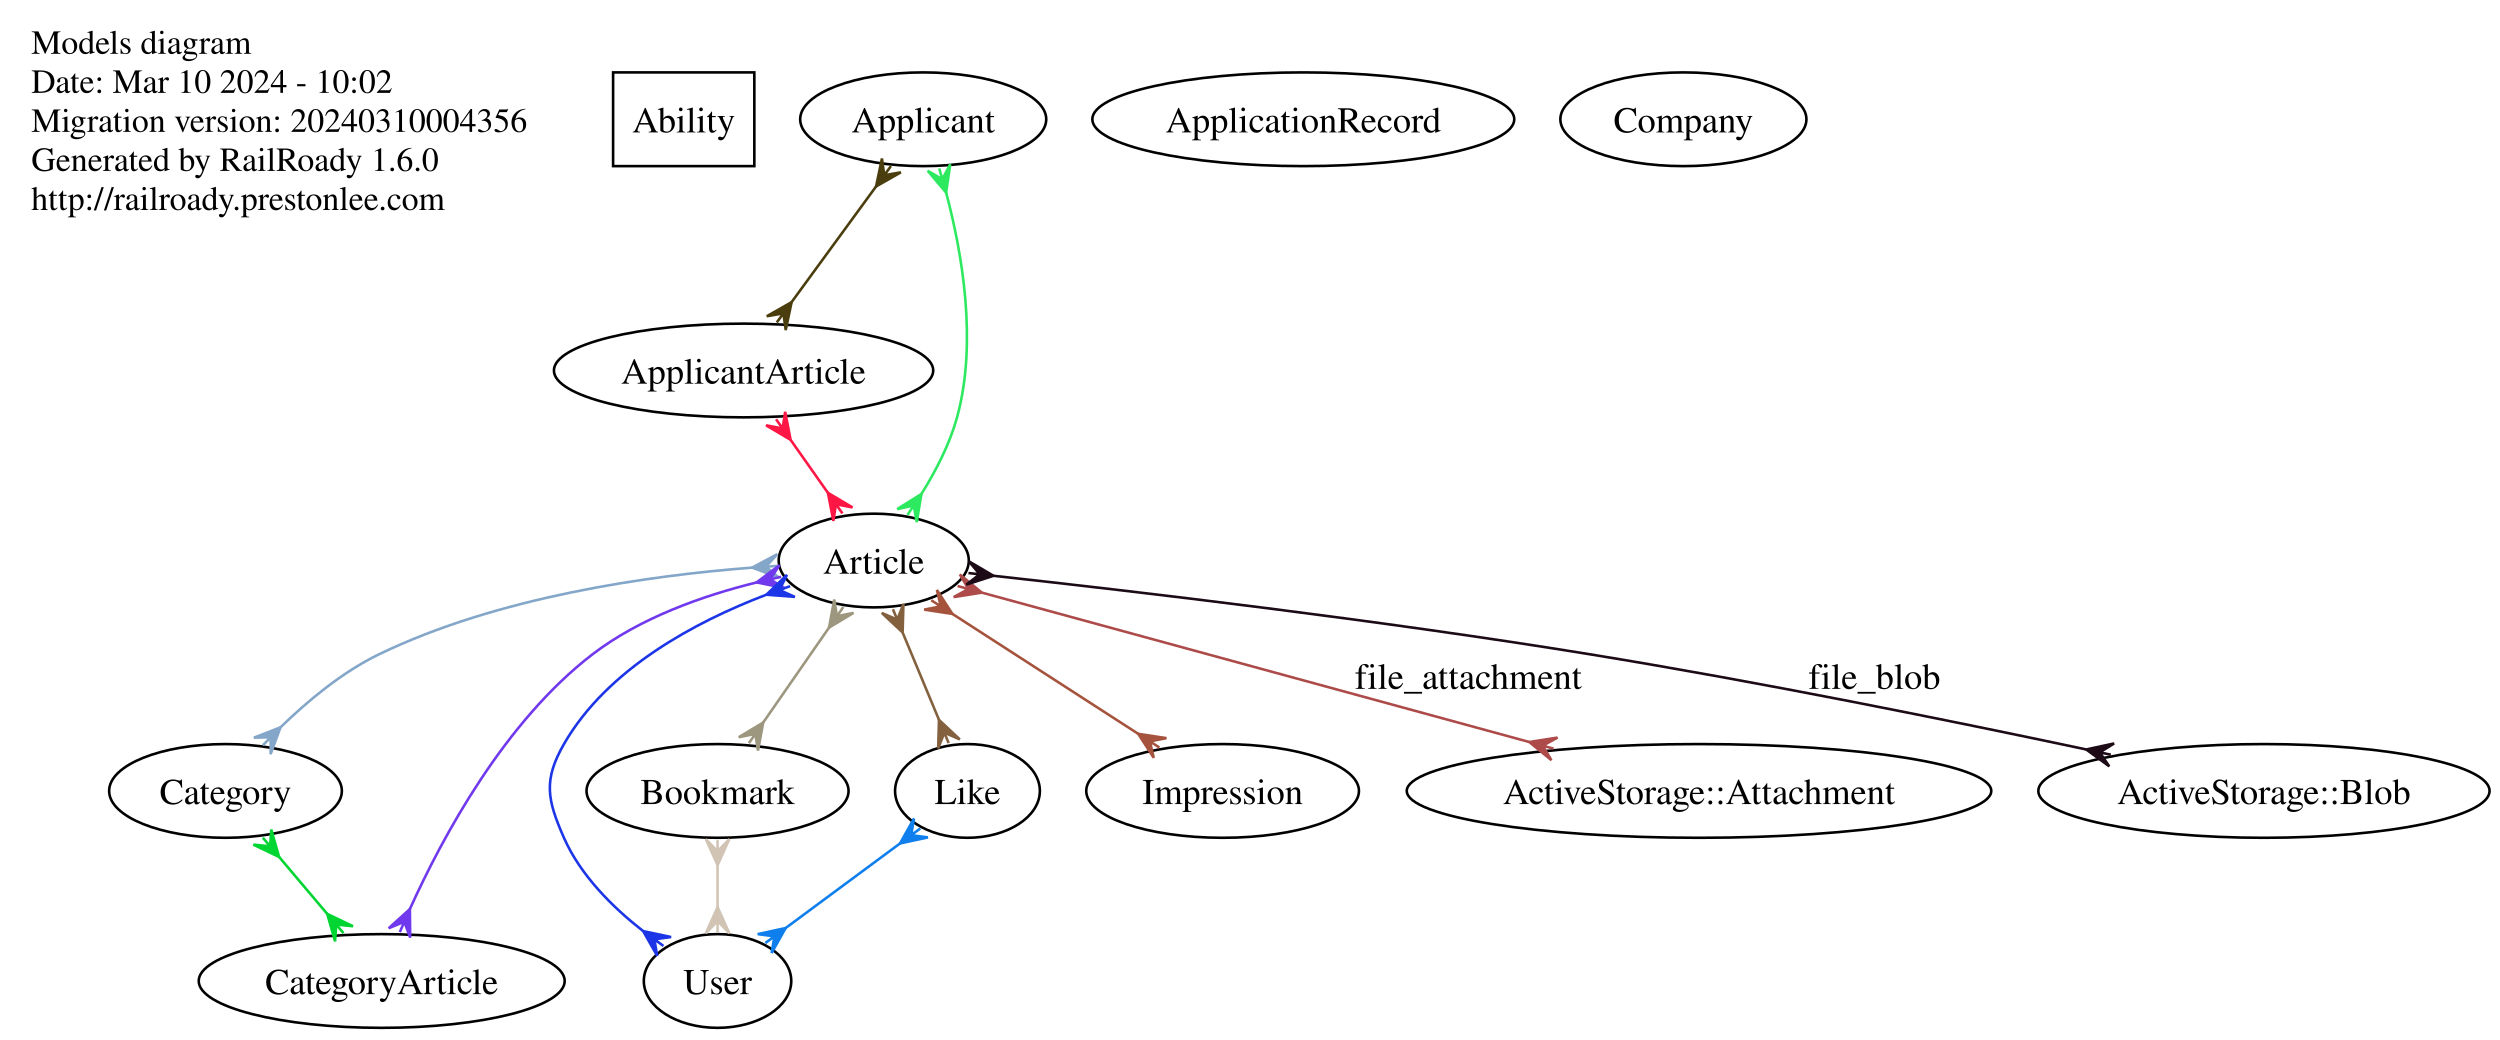
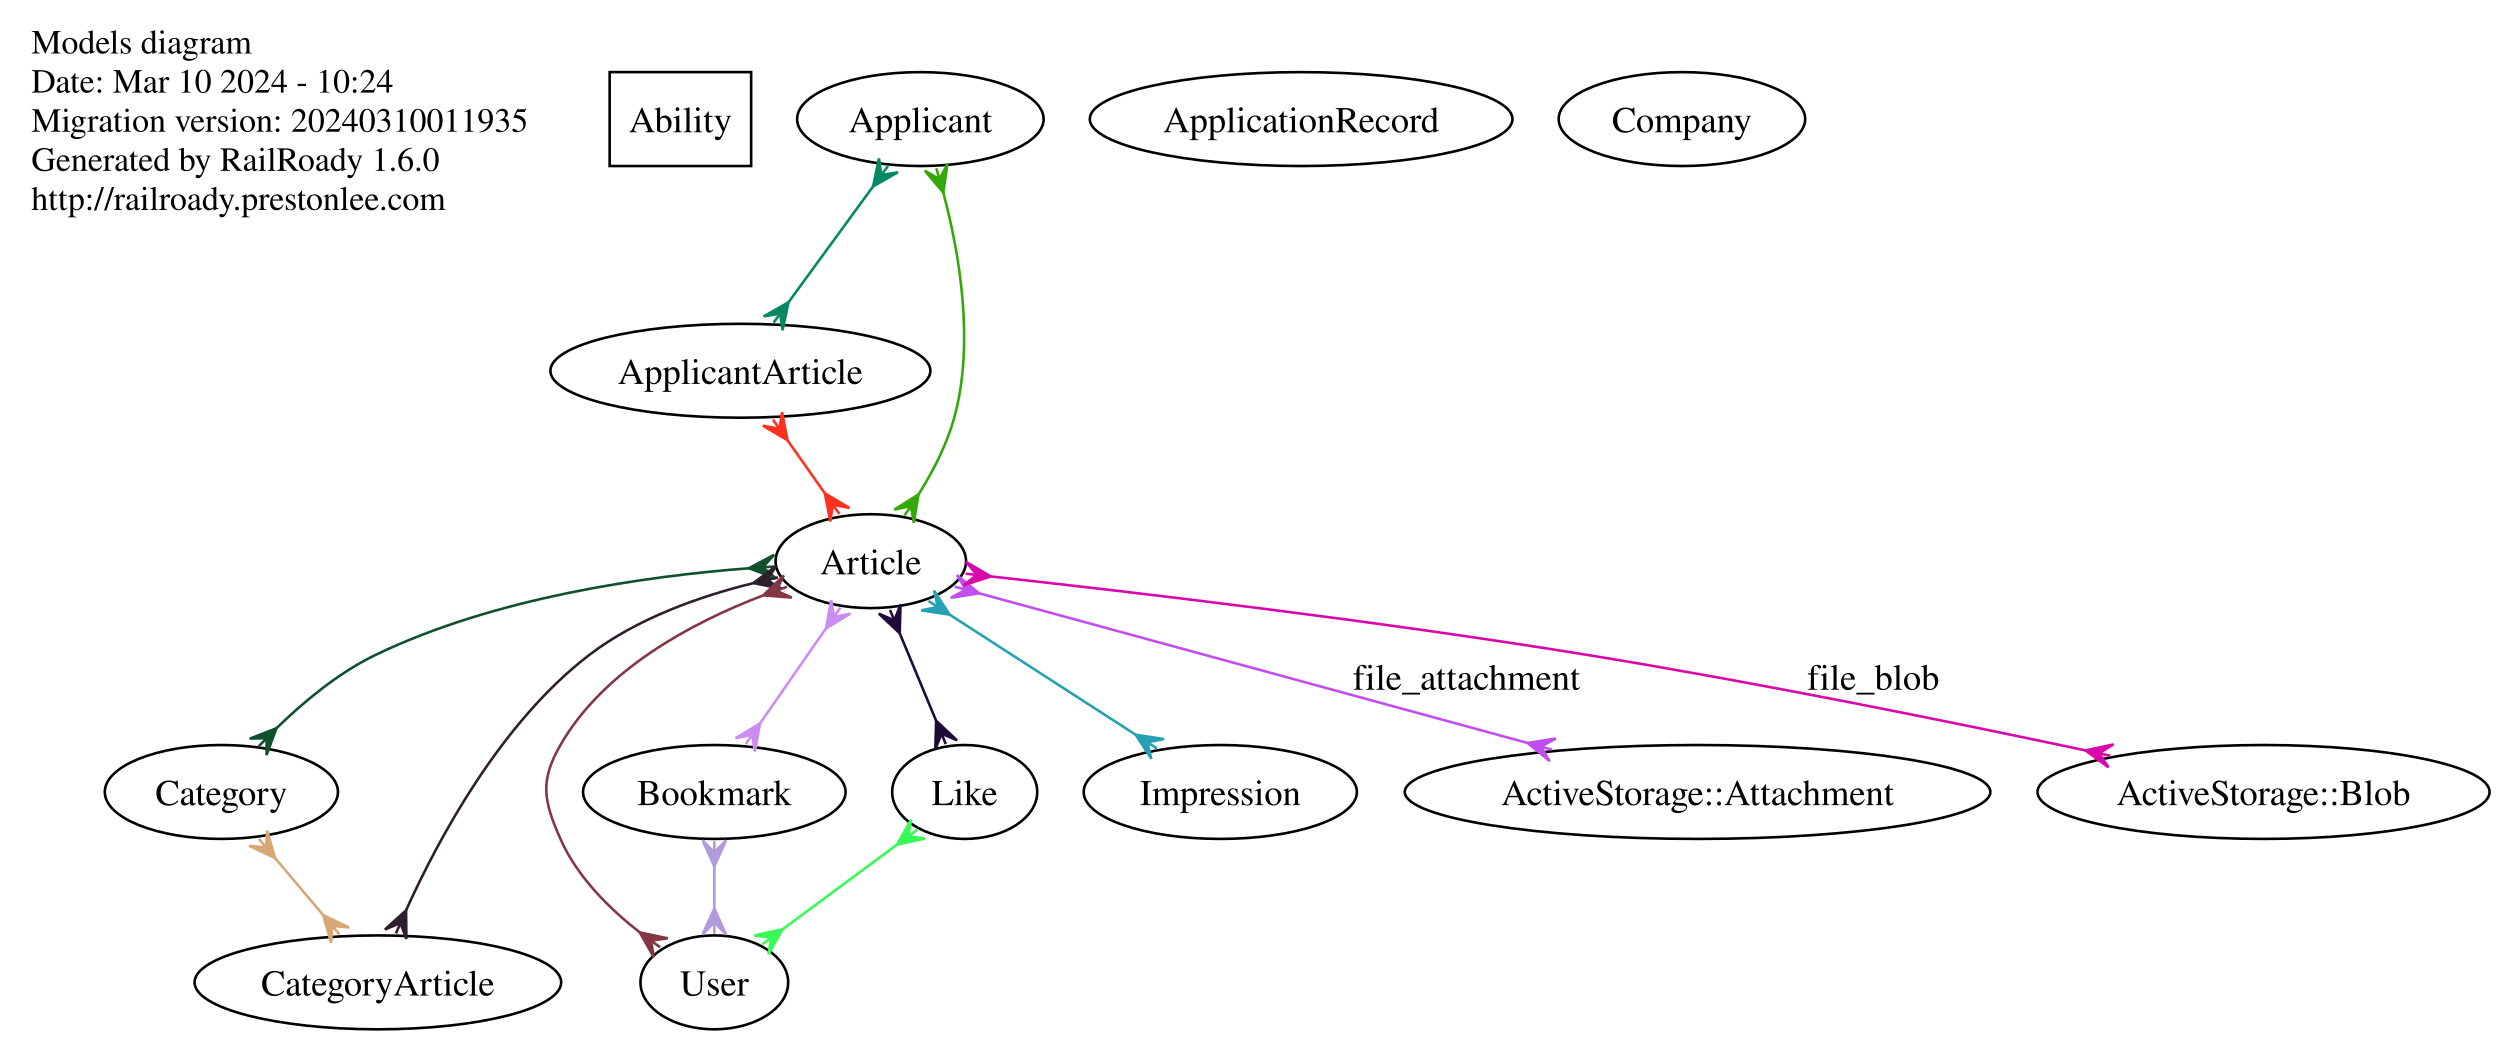
- <svg xmlns="http://www.w3.org/2000/svg" width="960pt" height="399pt" viewBox="0.00 0.00 960.29 398.50">
+ <svg xmlns="http://www.w3.org/2000/svg" width="959pt" height="399pt" viewBox="0.00 0.00 958.54 398.50">
  <g id="graph0" class="graph" transform="scale(1 1) rotate(0) translate(4 394.5)">
-     <polygon fill="none" stroke="none" points="-4,4 -4,-394.5 956.29,-394.5 956.29,4 -4,4" />
+     <polygon fill="none" stroke="none" points="-4,4 -4,-394.5 954.54,-394.5 954.54,4 -4,4" />
    <g id="node1" class="node">
      <text text-anchor="start" x="8" y="-374.15" font-family="Times,serif" font-size="13.00">Models diagram</text>
-       <text text-anchor="start" x="8" y="-359.15" font-family="Times,serif" font-size="13.00">Date: Mar 10 2024 - 10:02</text>
-       <text text-anchor="start" x="8" y="-344.15" font-family="Times,serif" font-size="13.00">Migration version: 20240310004356</text>
+       <text text-anchor="start" x="8" y="-359.15" font-family="Times,serif" font-size="13.00">Date: Mar 10 2024 - 10:24</text>
+       <text text-anchor="start" x="8" y="-344.15" font-family="Times,serif" font-size="13.00">Migration version: 20240310011935</text>
      <text text-anchor="start" x="8" y="-329.15" font-family="Times,serif" font-size="13.00">Generated by RailRoady 1.6.0</text>
      <text text-anchor="start" x="8" y="-314.15" font-family="Times,serif" font-size="13.00">http://railroady.prestonlee.com</text>
    </g>
    <g id="node2" class="node">
-       <polygon fill="none" stroke="black" points="285.75,-367 231.5,-367 231.5,-331 285.75,-331 285.75,-367" />
-       <text text-anchor="middle" x="258.62" y="-343.95" font-family="Times,serif" font-size="14.00">Ability</text>
+       <polygon fill="none" stroke="black" points="284,-367 229.75,-367 229.75,-331 284,-331 284,-367" />
+       <text text-anchor="middle" x="256.88" y="-343.95" font-family="Times,serif" font-size="14.00">Ability</text>
    </g>
    <g id="node3" class="node">
-       <ellipse fill="none" stroke="black" cx="350.62" cy="-349" rx="47.26" ry="18" />
-       <text text-anchor="middle" x="350.62" y="-343.95" font-family="Times,serif" font-size="14.00">Applicant</text>
+       <ellipse fill="none" stroke="black" cx="348.88" cy="-349" rx="47.26" ry="18" />
+       <text text-anchor="middle" x="348.88" y="-343.95" font-family="Times,serif" font-size="14.00">Applicant</text>
    </g>
    <g id="node4" class="node">
-       <ellipse fill="none" stroke="black" cx="281.62" cy="-252.5" rx="72.85" ry="18" />
-       <text text-anchor="middle" x="281.62" y="-247.45" font-family="Times,serif" font-size="14.00">ApplicantArticle</text>
+       <ellipse fill="none" stroke="black" cx="279.88" cy="-252.5" rx="72.85" ry="18" />
+       <text text-anchor="middle" x="279.88" y="-247.45" font-family="Times,serif" font-size="14.00">ApplicantArticle</text>
    </g>
    <g id="edge1" class="edge">
-       <path fill="none" stroke="#4b3e0e" d="M332.62,-323.34C322.55,-309.55 310.03,-292.4 299.91,-278.55" />
-       <polygon fill="#4b3e0e" stroke="#4b3e0e" points="332.51,-323.19 334.77,-333.92 335.66,-327.5 338.21,-331 338.21,-331 338.21,-331 335.66,-327.5 342.04,-328.62 332.51,-323.19" />
-       <polygon fill="#4b3e0e" stroke="#4b3e0e" points="300.07,-278.75 297.8,-268.02 296.92,-274.45 294.37,-270.95 294.37,-270.95 294.37,-270.95 296.92,-274.45 290.53,-273.33 300.07,-278.75" />
+       <path fill="none" stroke="#048963" d="M330.87,-323.34C320.8,-309.55 308.28,-292.4 298.16,-278.55" />
+       <polygon fill="#048963" stroke="#048963" points="330.76,-323.19 333.02,-333.92 333.91,-327.5 336.46,-331 336.46,-331 336.46,-331 333.91,-327.5 340.29,-328.62 330.76,-323.19" />
+       <polygon fill="#048963" stroke="#048963" points="298.32,-278.75 296.05,-268.02 295.17,-274.45 292.62,-270.95 292.62,-270.95 292.62,-270.95 295.17,-274.45 288.78,-273.33 298.32,-278.75" />
    </g>
    <g id="node6" class="node">
-       <ellipse fill="none" stroke="black" cx="331.62" cy="-179.5" rx="36.51" ry="18" />
-       <text text-anchor="middle" x="331.62" y="-174.45" font-family="Times,serif" font-size="14.00">Article</text>
+       <ellipse fill="none" stroke="black" cx="329.88" cy="-179.5" rx="36.51" ry="18" />
+       <text text-anchor="middle" x="329.88" y="-174.45" font-family="Times,serif" font-size="14.00">Article</text>
    </g>
    <g id="edge2" class="edge">
-       <path fill="none" stroke="#2ce960" d="M359.4,-320.91C365.6,-297.63 371.53,-263.36 363.62,-234.5 360.8,-224.2 355.45,-213.88 349.93,-205.06" />
-       <polygon fill="#2ce960" stroke="#2ce960" points="359.42,-320.83 352.34,-329.21 357.95,-325.96 356.76,-330.13 356.76,-330.13 356.76,-330.13 357.95,-325.96 361,-331.69 359.42,-320.83" />
-       <polygon fill="#2ce960" stroke="#2ce960" points="349.93,-205.07 348.13,-194.25 346.97,-200.63 344.57,-197.03 344.57,-197.03 344.57,-197.03 346.97,-200.63 340.64,-199.25 349.93,-205.07" />
+       <path fill="none" stroke="#34a809" d="M357.65,-320.91C363.85,-297.63 369.78,-263.36 361.88,-234.5 359.05,-224.2 353.7,-213.88 348.18,-205.06" />
+       <polygon fill="#34a809" stroke="#34a809" points="357.67,-320.83 350.59,-329.21 356.2,-325.96 355.01,-330.13 355.01,-330.13 355.01,-330.13 356.2,-325.96 359.25,-331.69 357.67,-320.83" />
+       <polygon fill="#34a809" stroke="#34a809" points="348.18,-205.07 346.38,-194.25 345.22,-200.63 342.82,-197.03 342.82,-197.03 342.82,-197.03 345.22,-200.63 338.89,-199.25 348.18,-205.07" />
    </g>
    <g id="edge3" class="edge">
-       <path fill="none" stroke="#fe1645" d="M299.67,-225.87C304.43,-219.12 309.55,-211.84 314.27,-205.14" />
-       <polygon fill="#fe1645" stroke="#fe1645" points="299.68,-225.86 290.24,-231.45 296.61,-230.22 294.11,-233.77 294.11,-233.77 294.11,-233.77 296.61,-230.22 297.6,-236.63 299.68,-225.86" />
-       <polygon fill="#fe1645" stroke="#fe1645" points="314.03,-205.49 323.46,-199.9 317.1,-201.13 319.59,-197.59 319.59,-197.59 319.59,-197.59 317.1,-201.13 316.11,-194.72 314.03,-205.49" />
+       <path fill="none" stroke="#fe311f" d="M297.92,-225.87C302.68,-219.12 307.8,-211.84 312.52,-205.14" />
+       <polygon fill="#fe311f" stroke="#fe311f" points="297.93,-225.86 288.49,-231.45 294.86,-230.22 292.36,-233.77 292.36,-233.77 292.36,-233.77 294.86,-230.22 295.85,-236.63 297.93,-225.86" />
+       <polygon fill="#fe311f" stroke="#fe311f" points="312.28,-205.49 321.71,-199.9 315.35,-201.13 317.84,-197.59 317.84,-197.59 317.84,-197.59 315.35,-201.13 314.36,-194.72 312.28,-205.49" />
    </g>
    <g id="node5" class="node">
-       <ellipse fill="none" stroke="black" cx="496.62" cy="-349" rx="81.04" ry="18" />
-       <text text-anchor="middle" x="496.62" y="-343.95" font-family="Times,serif" font-size="14.00">ApplicationRecord</text>
+       <ellipse fill="none" stroke="black" cx="494.88" cy="-349" rx="81.04" ry="18" />
+       <text text-anchor="middle" x="494.88" y="-343.95" font-family="Times,serif" font-size="14.00">ApplicationRecord</text>
    </g>
    <g id="node7" class="node">
-       <ellipse fill="none" stroke="black" cx="271.62" cy="-91" rx="50.33" ry="18" />
-       <text text-anchor="middle" x="271.62" y="-85.95" font-family="Times,serif" font-size="14.00">Bookmark</text>
+       <ellipse fill="none" stroke="black" cx="269.88" cy="-91" rx="50.33" ry="18" />
+       <text text-anchor="middle" x="269.88" y="-85.95" font-family="Times,serif" font-size="14.00">Bookmark</text>
    </g>
    <g id="edge5" class="edge">
-       <path fill="none" stroke="#9d9780" d="M314.47,-153.77C306.51,-142.29 297.05,-128.66 289.05,-117.13" />
-       <polygon fill="#9d9780" stroke="#9d9780" points="314.45,-153.74 316.45,-164.52 317.49,-158.12 319.96,-161.68 319.96,-161.68 319.96,-161.68 317.49,-158.12 323.85,-159.39 314.45,-153.74" />
-       <polygon fill="#9d9780" stroke="#9d9780" points="289.16,-117.28 287.16,-106.5 286.12,-112.9 283.65,-109.34 283.65,-109.34 283.65,-109.34 286.12,-112.9 279.76,-111.63 289.16,-117.28" />
+       <path fill="none" stroke="#cc8df3" d="M312.72,-153.77C304.76,-142.29 295.3,-128.66 287.3,-117.13" />
+       <polygon fill="#cc8df3" stroke="#cc8df3" points="312.7,-153.74 314.7,-164.52 315.74,-158.12 318.21,-161.68 318.21,-161.68 318.21,-161.68 315.74,-158.12 322.1,-159.39 312.7,-153.74" />
+       <polygon fill="#cc8df3" stroke="#cc8df3" points="287.41,-117.28 285.41,-106.5 284.37,-112.9 281.9,-109.34 281.9,-109.34 281.9,-109.34 284.37,-112.9 278.01,-111.63 287.41,-117.28" />
    </g>
    <g id="node8" class="node">
-       <ellipse fill="none" stroke="black" cx="82.62" cy="-91" rx="44.7" ry="18" />
-       <text text-anchor="middle" x="82.62" y="-85.95" font-family="Times,serif" font-size="14.00">Category</text>
+       <ellipse fill="none" stroke="black" cx="80.88" cy="-91" rx="44.7" ry="18" />
+       <text text-anchor="middle" x="80.88" y="-85.95" font-family="Times,serif" font-size="14.00">Category</text>
    </g>
    <g id="edge8" class="edge">
-       <path fill="none" stroke="#83a6c9" d="M284.98,-176.78C245.15,-173.75 187.23,-165.53 141.62,-143.5 127.44,-136.65 114.01,-125.45 103.55,-115.24" />
-       <polygon fill="#83a6c9" stroke="#83a6c9" points="284.89,-176.78 294.56,-181.95 290.21,-177.14 294.53,-177.43 294.53,-177.43 294.53,-177.43 290.21,-177.14 295.17,-172.97 284.89,-176.78" />
-       <polygon fill="#83a6c9" stroke="#83a6c9" points="103.74,-115.43 99.94,-105.14 100,-111.63 96.97,-108.54 96.97,-108.54 96.97,-108.54 100,-111.63 93.52,-111.45 103.74,-115.43" />
+       <path fill="none" stroke="#0f502d" d="M283.23,-176.78C243.4,-173.75 185.48,-165.53 139.88,-143.5 125.69,-136.65 112.26,-125.45 101.8,-115.24" />
+       <polygon fill="#0f502d" stroke="#0f502d" points="283.14,-176.78 292.81,-181.95 288.46,-177.14 292.78,-177.43 292.78,-177.43 292.78,-177.43 288.46,-177.14 293.42,-172.97 283.14,-176.78" />
+       <polygon fill="#0f502d" stroke="#0f502d" points="101.99,-115.43 98.19,-105.14 98.25,-111.63 95.22,-108.54 95.22,-108.54 95.22,-108.54 98.25,-111.63 91.77,-111.45 101.99,-115.43" />
    </g>
    <g id="node9" class="node">
-       <ellipse fill="none" stroke="black" cx="142.62" cy="-18" rx="70.29" ry="18" />
-       <text text-anchor="middle" x="142.62" y="-12.95" font-family="Times,serif" font-size="14.00">CategoryArticle</text>
+       <ellipse fill="none" stroke="black" cx="140.88" cy="-18" rx="70.29" ry="18" />
+       <text text-anchor="middle" x="140.88" y="-12.95" font-family="Times,serif" font-size="14.00">CategoryArticle</text>
    </g>
    <g id="edge7" class="edge">
-       <path fill="none" stroke="#7139ed" d="M286.81,-171.14C266.01,-166.02 241.91,-157.51 223.62,-143.5 189.93,-117.69 166.08,-73.6 153.34,-45.41" />
-       <polygon fill="#7139ed" stroke="#7139ed" points="286.63,-171.1 295.39,-177.7 291.83,-172.28 296.06,-173.24 296.06,-173.24 296.06,-173.24 291.83,-172.28 297.38,-168.92 286.63,-171.1" />
-       <polygon fill="#7139ed" stroke="#7139ed" points="153.44,-45.63 153.56,-34.66 151.3,-40.74 149.57,-36.77 149.57,-36.77 149.57,-36.77 151.3,-40.74 145.31,-38.26 153.44,-45.63" />
+       <path fill="none" stroke="#2d1f2c" d="M285.06,-171.14C264.26,-166.02 240.16,-157.51 221.88,-143.5 188.18,-117.69 164.33,-73.6 151.59,-45.41" />
+       <polygon fill="#2d1f2c" stroke="#2d1f2c" points="284.88,-171.1 293.64,-177.7 290.08,-172.28 294.31,-173.24 294.31,-173.24 294.31,-173.24 290.08,-172.28 295.63,-168.92 284.88,-171.1" />
+       <polygon fill="#2d1f2c" stroke="#2d1f2c" points="151.69,-45.63 151.81,-34.66 149.55,-40.74 147.82,-36.77 147.82,-36.77 147.82,-36.77 149.55,-40.74 143.56,-38.26 151.69,-45.63" />
    </g>
    <g id="node11" class="node">
-       <ellipse fill="none" stroke="black" cx="367.62" cy="-91" rx="27.81" ry="18" />
-       <text text-anchor="middle" x="367.62" y="-85.95" font-family="Times,serif" font-size="14.00">Like</text>
+       <ellipse fill="none" stroke="black" cx="365.88" cy="-91" rx="27.81" ry="18" />
+       <text text-anchor="middle" x="365.88" y="-85.95" font-family="Times,serif" font-size="14.00">Like</text>
    </g>
    <g id="edge6" class="edge">
-       <path fill="none" stroke="#83613f" d="M342.75,-151.77C347.18,-141.14 352.26,-128.93 356.67,-118.33" />
-       <polygon fill="#83613f" stroke="#83613f" points="342.71,-151.87 334.71,-159.37 340.66,-156.79 338.99,-160.79 338.99,-160.79 338.99,-160.79 340.66,-156.79 343.02,-162.83 342.71,-151.87" />
-       <polygon fill="#83613f" stroke="#83613f" points="356.68,-118.3 364.68,-110.8 358.73,-113.38 360.39,-109.38 360.39,-109.38 360.39,-109.38 358.73,-113.38 356.37,-107.34 356.68,-118.3" />
+       <path fill="none" stroke="#1e0b39" d="M341,-151.77C345.43,-141.14 350.51,-128.93 354.92,-118.33" />
+       <polygon fill="#1e0b39" stroke="#1e0b39" points="340.96,-151.87 332.96,-159.37 338.91,-156.79 337.24,-160.79 337.24,-160.79 337.24,-160.79 338.91,-156.79 341.27,-162.83 340.96,-151.87" />
+       <polygon fill="#1e0b39" stroke="#1e0b39" points="354.93,-118.3 362.93,-110.8 356.98,-113.38 358.64,-109.38 358.64,-109.38 358.64,-109.38 356.98,-113.38 354.62,-107.34 354.93,-118.3" />
    </g>
    <g id="node12" class="node">
-       <ellipse fill="none" stroke="black" cx="271.62" cy="-18" rx="28.32" ry="18" />
-       <text text-anchor="middle" x="271.62" y="-12.95" font-family="Times,serif" font-size="14.00">User</text>
+       <ellipse fill="none" stroke="black" cx="269.88" cy="-18" rx="28.32" ry="18" />
+       <text text-anchor="middle" x="269.88" y="-12.95" font-family="Times,serif" font-size="14.00">User</text>
    </g>
    <g id="edge4" class="edge">
-       <path fill="none" stroke="#1c35e7" d="M290.38,-166.38C263.03,-155.95 229.23,-137.92 212.62,-109 204.66,-95.12 206.18,-87.64 212.62,-73 218.97,-58.58 231.29,-46.34 243.03,-37.17" />
-       <polygon fill="#1c35e7" stroke="#1c35e7" points="290.39,-166.38 298.28,-174 295.41,-168.19 299.49,-169.65 299.49,-169.65 299.49,-169.65 295.41,-168.19 301.32,-165.53 290.39,-166.38" />
-       <polygon fill="#1c35e7" stroke="#1c35e7" points="243.04,-37.16 253.77,-34.88 247.35,-34.01 250.84,-31.45 250.84,-31.45 250.84,-31.45 247.35,-34.01 248.45,-27.62 243.04,-37.16" />
+       <path fill="none" stroke="#833745" d="M288.63,-166.38C261.28,-155.95 227.48,-137.92 210.88,-109 202.91,-95.12 204.43,-87.64 210.88,-73 217.22,-58.58 229.54,-46.34 241.28,-37.17" />
+       <polygon fill="#833745" stroke="#833745" points="288.64,-166.38 296.53,-174 293.66,-168.19 297.74,-169.65 297.74,-169.65 297.74,-169.65 293.66,-168.19 299.57,-165.53 288.64,-166.38" />
+       <polygon fill="#833745" stroke="#833745" points="241.29,-37.16 252.02,-34.88 245.6,-34.01 249.09,-31.45 249.09,-31.45 249.09,-31.45 245.6,-34.01 246.7,-27.62 241.29,-37.16" />
    </g>
    <g id="node13" class="node">
-       <ellipse fill="none" stroke="black" cx="465.62" cy="-91" rx="52.38" ry="18" />
-       <text text-anchor="middle" x="465.62" y="-85.95" font-family="Times,serif" font-size="14.00">Impression</text>
+       <ellipse fill="none" stroke="black" cx="463.88" cy="-91" rx="52.38" ry="18" />
+       <text text-anchor="middle" x="463.88" y="-85.95" font-family="Times,serif" font-size="14.00">Impression</text>
    </g>
    <g id="edge9" class="edge">
-       <path fill="none" stroke="#a5533c" d="M361.62,-159.14C382.92,-145.39 411.49,-126.94 433.3,-112.87" />
-       <polygon fill="#a5533c" stroke="#a5533c" points="361.84,-159 350.99,-160.64 357.36,-161.89 353.72,-164.24 353.72,-164.24 353.72,-164.24 357.36,-161.89 355.88,-168.2 361.84,-159" />
-       <polygon fill="#a5533c" stroke="#a5533c" points="433.21,-112.93 444.05,-111.28 437.69,-110.03 441.33,-107.68 441.33,-107.68 441.33,-107.68 437.69,-110.03 439.17,-103.72 433.21,-112.93" />
+       <path fill="none" stroke="#26a1b3" d="M359.87,-159.14C381.17,-145.39 409.74,-126.94 431.55,-112.87" />
+       <polygon fill="#26a1b3" stroke="#26a1b3" points="360.09,-159 349.24,-160.64 355.61,-161.89 351.97,-164.24 351.97,-164.24 351.97,-164.24 355.61,-161.89 354.13,-168.2 360.09,-159" />
+       <polygon fill="#26a1b3" stroke="#26a1b3" points="431.46,-112.93 442.3,-111.28 435.94,-110.03 439.58,-107.68 439.58,-107.68 439.58,-107.68 435.94,-110.03 437.42,-103.72 431.46,-112.93" />
    </g>
    <g id="node14" class="node">
-       <ellipse fill="none" stroke="black" cx="648.62" cy="-91" rx="112.26" ry="18" />
-       <text text-anchor="middle" x="648.62" y="-85.95" font-family="Times,serif" font-size="14.00">ActiveStorage::Attachment</text>
+       <ellipse fill="none" stroke="black" cx="646.88" cy="-91" rx="112.26" ry="18" />
+       <text text-anchor="middle" x="646.88" y="-85.95" font-family="Times,serif" font-size="14.00">ActiveStorage::Attachment</text>
    </g>
    <g id="edge10" class="edge">
-       <path fill="none" stroke="#ad4b4a" d="M373.18,-167.16C426.75,-152.54 520.51,-126.96 583.57,-109.75" />
-       <polygon fill="#ad4b4a" stroke="#ad4b4a" points="373.15,-167.17 362.32,-165.46 368,-168.57 363.82,-169.71 363.82,-169.71 363.82,-169.71 368,-168.57 364.69,-174.14 373.15,-167.17" />
-       <polygon fill="#ad4b4a" stroke="#ad4b4a" points="583.44,-109.79 594.28,-111.49 588.59,-108.38 592.77,-107.24 592.77,-107.24 592.77,-107.24 588.59,-108.38 591.91,-102.81 583.44,-109.79" />
-       <text text-anchor="middle" x="560" y="-130.2" font-family="Times,serif" font-size="14.00">file_attachment</text>
+       <path fill="none" stroke="#c14fed" d="M371.43,-167.16C425,-152.54 518.76,-126.96 581.82,-109.75" />
+       <polygon fill="#c14fed" stroke="#c14fed" points="371.4,-167.17 360.57,-165.46 366.25,-168.57 362.07,-169.71 362.07,-169.71 362.07,-169.71 366.25,-168.57 362.94,-174.14 371.4,-167.17" />
+       <polygon fill="#c14fed" stroke="#c14fed" points="581.69,-109.79 592.53,-111.49 586.84,-108.38 591.02,-107.24 591.02,-107.24 591.02,-107.24 586.84,-108.38 590.16,-102.81 581.69,-109.79" />
+       <text text-anchor="middle" x="558.25" y="-130.2" font-family="Times,serif" font-size="14.00">file_attachment</text>
    </g>
    <g id="node15" class="node">
-       <ellipse fill="none" stroke="black" cx="865.62" cy="-91" rx="86.67" ry="18" />
-       <text text-anchor="middle" x="865.62" y="-85.95" font-family="Times,serif" font-size="14.00">ActiveStorage::Blob</text>
+       <ellipse fill="none" stroke="black" cx="863.88" cy="-91" rx="86.67" ry="18" />
+       <text text-anchor="middle" x="863.88" y="-85.95" font-family="Times,serif" font-size="14.00">ActiveStorage::Blob</text>
    </g>
    <g id="edge11" class="edge">
-       <path fill="none" stroke="#1c0b16" d="M377.41,-173.66C432.1,-167.65 526.3,-156.58 606.62,-143.5 671.64,-132.91 745.25,-117.99 797.34,-106.93" />
-       <polygon fill="#1c0b16" stroke="#1c0b16" points="377.61,-173.64 367.18,-170.25 372.31,-174.22 368,-174.69 368,-174.69 368,-174.69 372.31,-174.22 368.16,-179.2 377.61,-173.64" />
-       <polygon fill="#1c0b16" stroke="#1c0b16" points="797.35,-106.93 808.07,-109.24 802.57,-105.81 806.81,-104.91 806.81,-104.91 806.81,-104.91 802.57,-105.81 806.19,-100.44 797.35,-106.93" />
-       <text text-anchor="middle" x="716" y="-130.2" font-family="Times,serif" font-size="14.00">file_blob</text>
+       <path fill="none" stroke="#d808aa" d="M375.66,-173.66C430.35,-167.65 524.55,-156.58 604.88,-143.5 669.89,-132.91 743.5,-117.99 795.59,-106.93" />
+       <polygon fill="#d808aa" stroke="#d808aa" points="375.86,-173.64 365.43,-170.25 370.56,-174.22 366.25,-174.69 366.25,-174.69 366.25,-174.69 370.56,-174.22 366.41,-179.2 375.86,-173.64" />
+       <polygon fill="#d808aa" stroke="#d808aa" points="795.6,-106.93 806.32,-109.24 800.82,-105.81 805.06,-104.91 805.06,-104.91 805.06,-104.91 800.82,-105.81 804.44,-100.44 795.6,-106.93" />
+       <text text-anchor="middle" x="714.25" y="-130.2" font-family="Times,serif" font-size="14.00">file_blob</text>
    </g>
    <g id="edge12" class="edge">
-       <path fill="none" stroke="#d1c4b5" d="M271.62,-62.46C271.62,-57.17 271.62,-51.64 271.62,-46.35" />
-       <polygon fill="#d1c4b5" stroke="#d1c4b5" points="271.63,-62.48 267.13,-72.48 271.63,-67.81 271.63,-72.14 271.63,-72.14 271.63,-72.14 271.63,-67.81 276.13,-72.48 271.63,-62.48" />
-       <polygon fill="#d1c4b5" stroke="#d1c4b5" points="271.63,-46.36 276.13,-36.36 271.63,-41.03 271.63,-36.7 271.63,-36.7 271.63,-36.7 271.63,-41.03 267.13,-36.36 271.63,-46.36" />
+       <path fill="none" stroke="#b19bdc" d="M269.88,-62.46C269.88,-57.17 269.88,-51.64 269.88,-46.35" />
+       <polygon fill="#b19bdc" stroke="#b19bdc" points="269.88,-62.48 265.38,-72.48 269.88,-67.81 269.88,-72.14 269.88,-72.14 269.88,-72.14 269.88,-67.81 274.38,-72.48 269.88,-62.48" />
+       <polygon fill="#b19bdc" stroke="#b19bdc" points="269.88,-46.36 274.38,-36.36 269.88,-41.03 269.88,-36.7 269.88,-36.7 269.88,-36.7 269.88,-41.03 265.38,-36.36 269.88,-46.36" />
    </g>
    <g id="edge13" class="edge">
-       <path fill="none" stroke="#00d531" d="M103.19,-65.66C109.15,-58.61 115.66,-50.9 121.65,-43.82" />
-       <polygon fill="#00d531" stroke="#00d531" points="103.21,-65.64 93.32,-70.37 99.77,-69.71 96.97,-73.02 96.97,-73.02 96.97,-73.02 99.77,-69.71 100.19,-76.18 103.21,-65.64" />
-       <polygon fill="#00d531" stroke="#00d531" points="121.7,-43.76 131.59,-39.03 125.14,-39.69 127.94,-36.38 127.94,-36.38 127.94,-36.38 125.14,-39.69 124.71,-33.22 121.7,-43.76" />
+       <path fill="none" stroke="#d7a775" d="M101.44,-65.66C107.4,-58.61 113.91,-50.9 119.9,-43.82" />
+       <polygon fill="#d7a775" stroke="#d7a775" points="101.46,-65.64 91.57,-70.37 98.02,-69.71 95.22,-73.02 95.22,-73.02 95.22,-73.02 98.02,-69.71 98.44,-76.18 101.46,-65.64" />
+       <polygon fill="#d7a775" stroke="#d7a775" points="119.95,-43.76 129.84,-39.03 123.39,-39.69 126.19,-36.38 126.19,-36.38 126.19,-36.38 123.39,-39.69 122.96,-33.22 119.95,-43.76" />
    </g>
    <g id="node10" class="node">
-       <ellipse fill="none" stroke="black" cx="642.62" cy="-349" rx="47.26" ry="18" />
-       <text text-anchor="middle" x="642.62" y="-343.95" font-family="Times,serif" font-size="14.00">Company</text>
+       <ellipse fill="none" stroke="black" cx="640.88" cy="-349" rx="47.26" ry="18" />
+       <text text-anchor="middle" x="640.88" y="-343.95" font-family="Times,serif" font-size="14.00">Company</text>
    </g>
    <g id="edge14" class="edge">
-       <path fill="none" stroke="#0e7fec" d="M341.82,-70.92C328.1,-60.77 311.28,-48.33 297.55,-38.17" />
-       <polygon fill="#0e7fec" stroke="#0e7fec" points="341.71,-70.83 347.07,-80.4 346,-74 349.48,-76.58 349.48,-76.58 349.48,-76.58 346,-74 352.42,-73.16 341.71,-70.83" />
-       <polygon fill="#0e7fec" stroke="#0e7fec" points="297.76,-38.33 292.39,-28.76 293.47,-35.15 289.98,-32.58 289.98,-32.58 289.98,-32.58 293.47,-35.15 287.04,-36 297.76,-38.33" />
+       <path fill="none" stroke="#38f955" d="M340.07,-70.92C326.35,-60.77 309.53,-48.33 295.8,-38.17" />
+       <polygon fill="#38f955" stroke="#38f955" points="339.96,-70.83 345.32,-80.4 344.25,-74 347.73,-76.58 347.73,-76.58 347.73,-76.58 344.25,-74 350.67,-73.16 339.96,-70.83" />
+       <polygon fill="#38f955" stroke="#38f955" points="296.01,-38.33 290.64,-28.76 291.72,-35.15 288.23,-32.58 288.23,-32.58 288.23,-32.58 291.72,-35.15 285.29,-36 296.01,-38.33" />
    </g>
  </g>
</svg>
